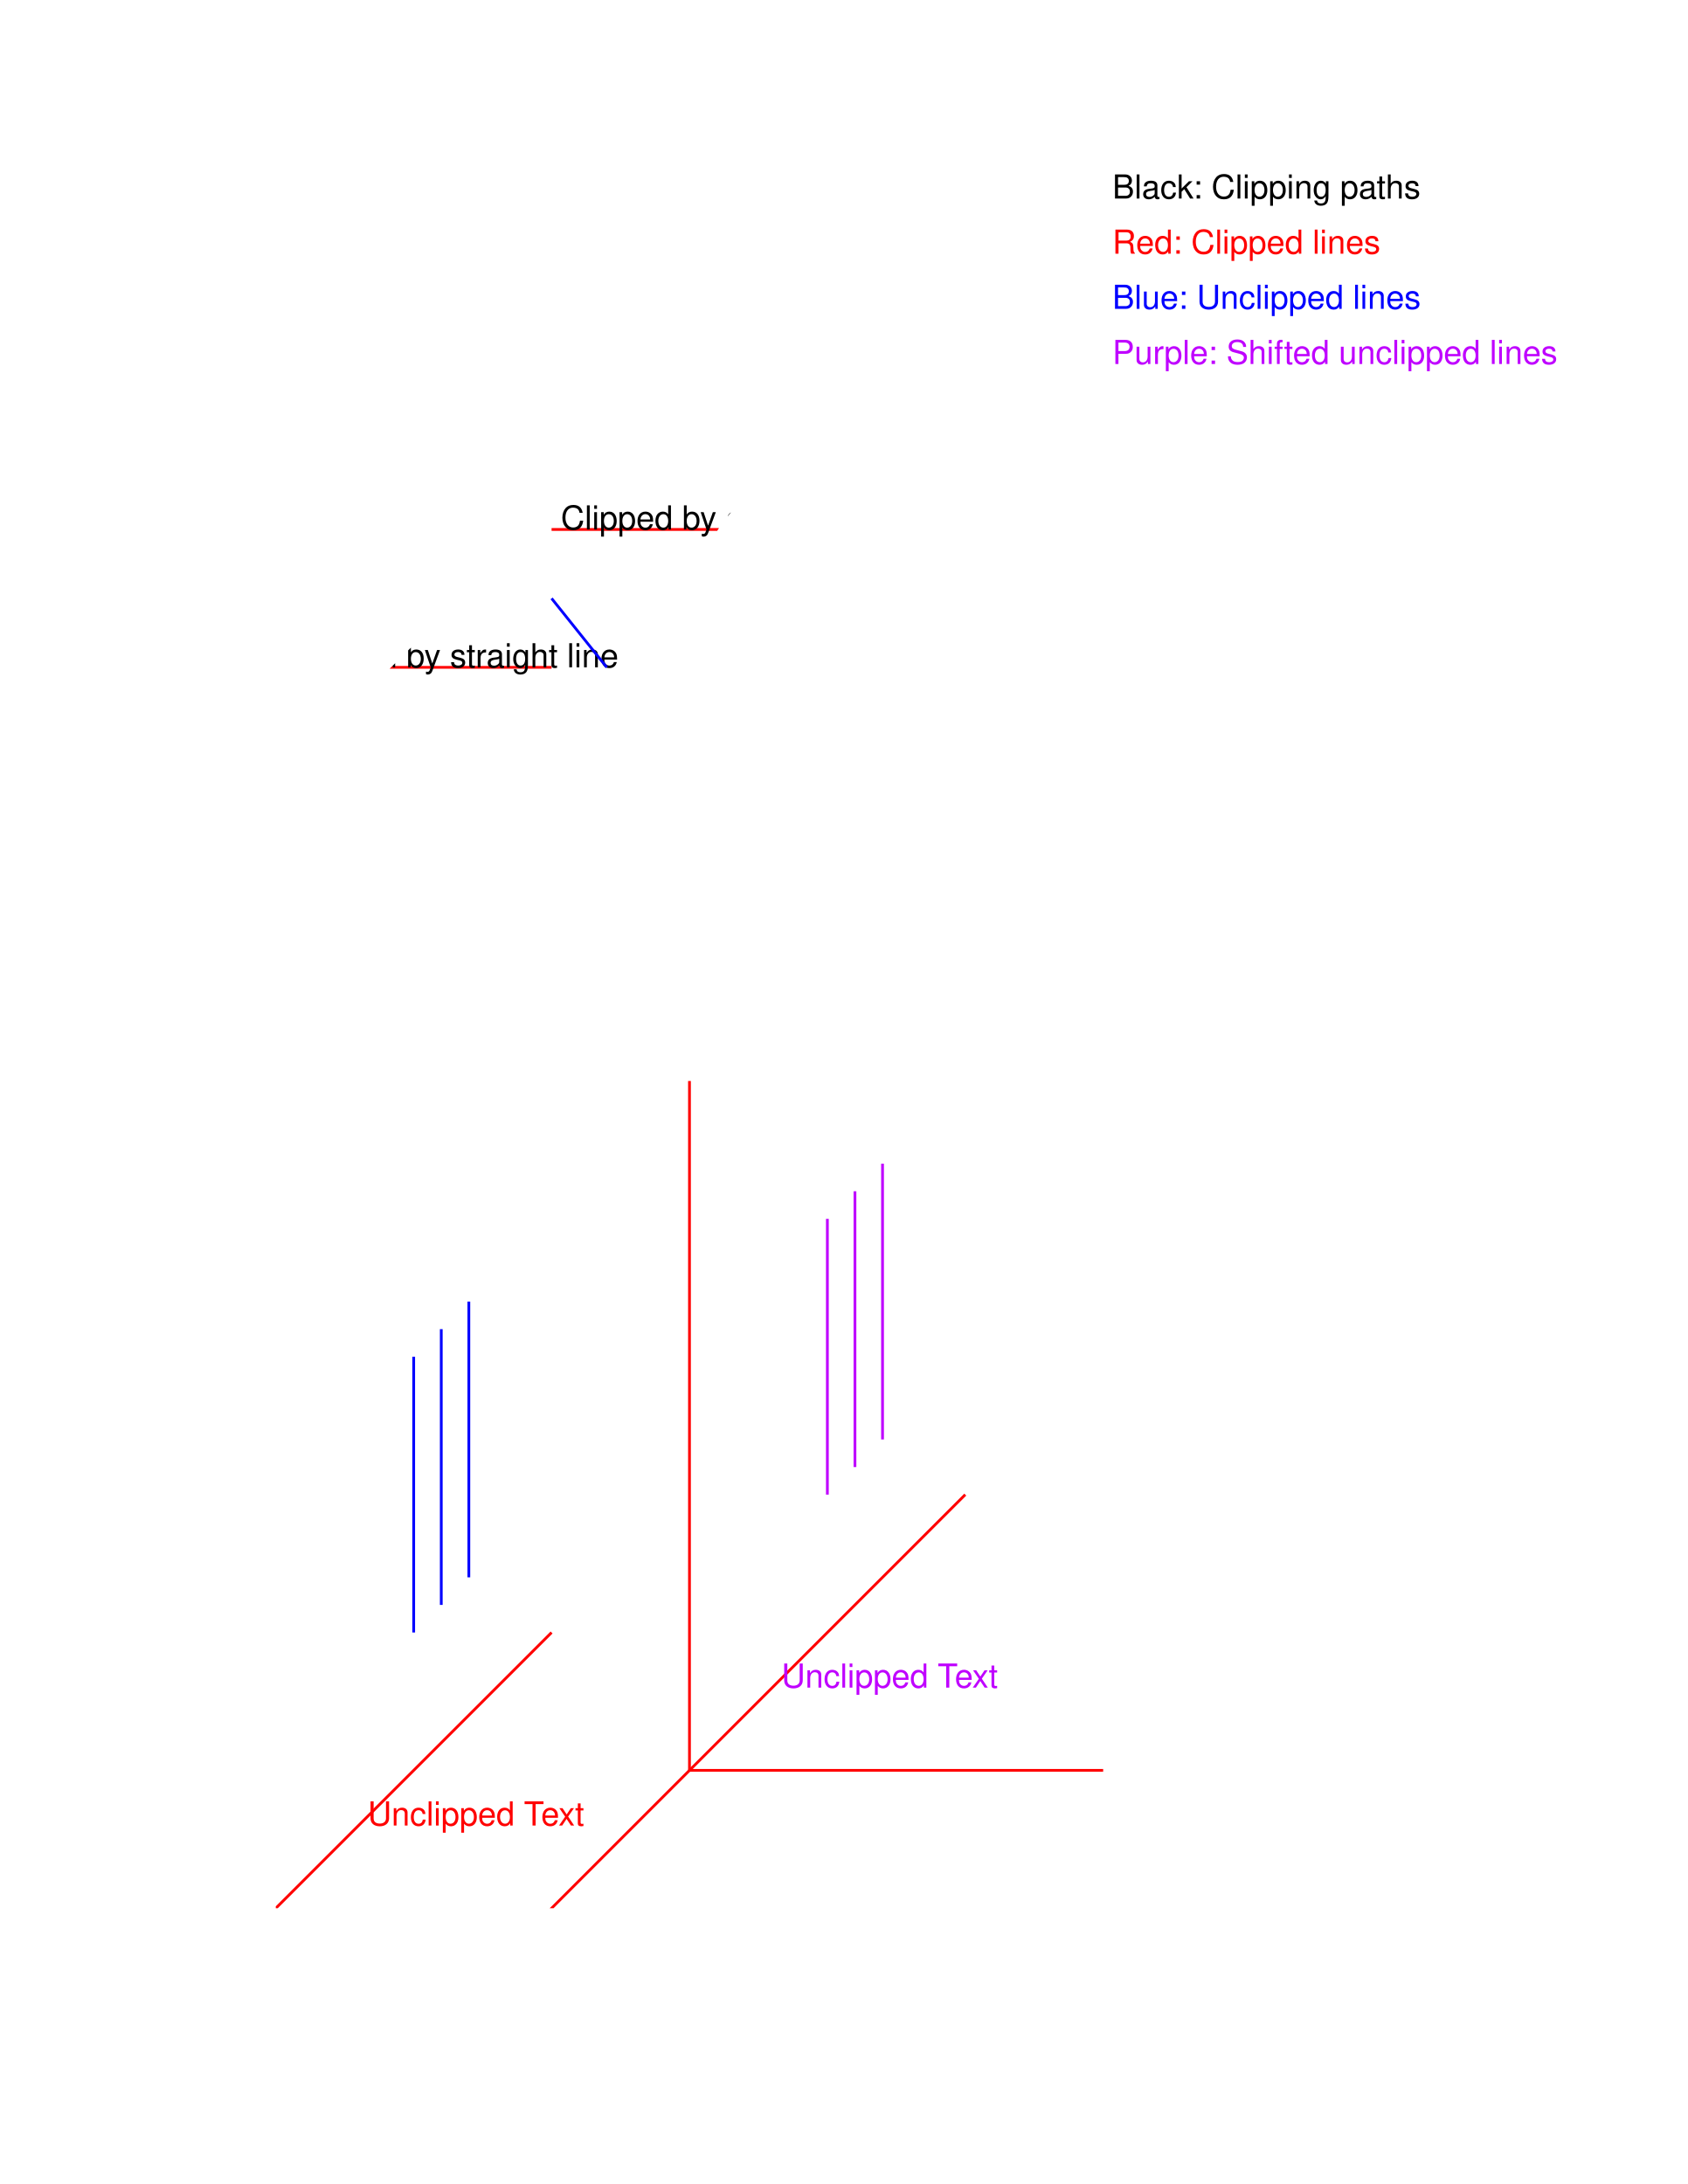
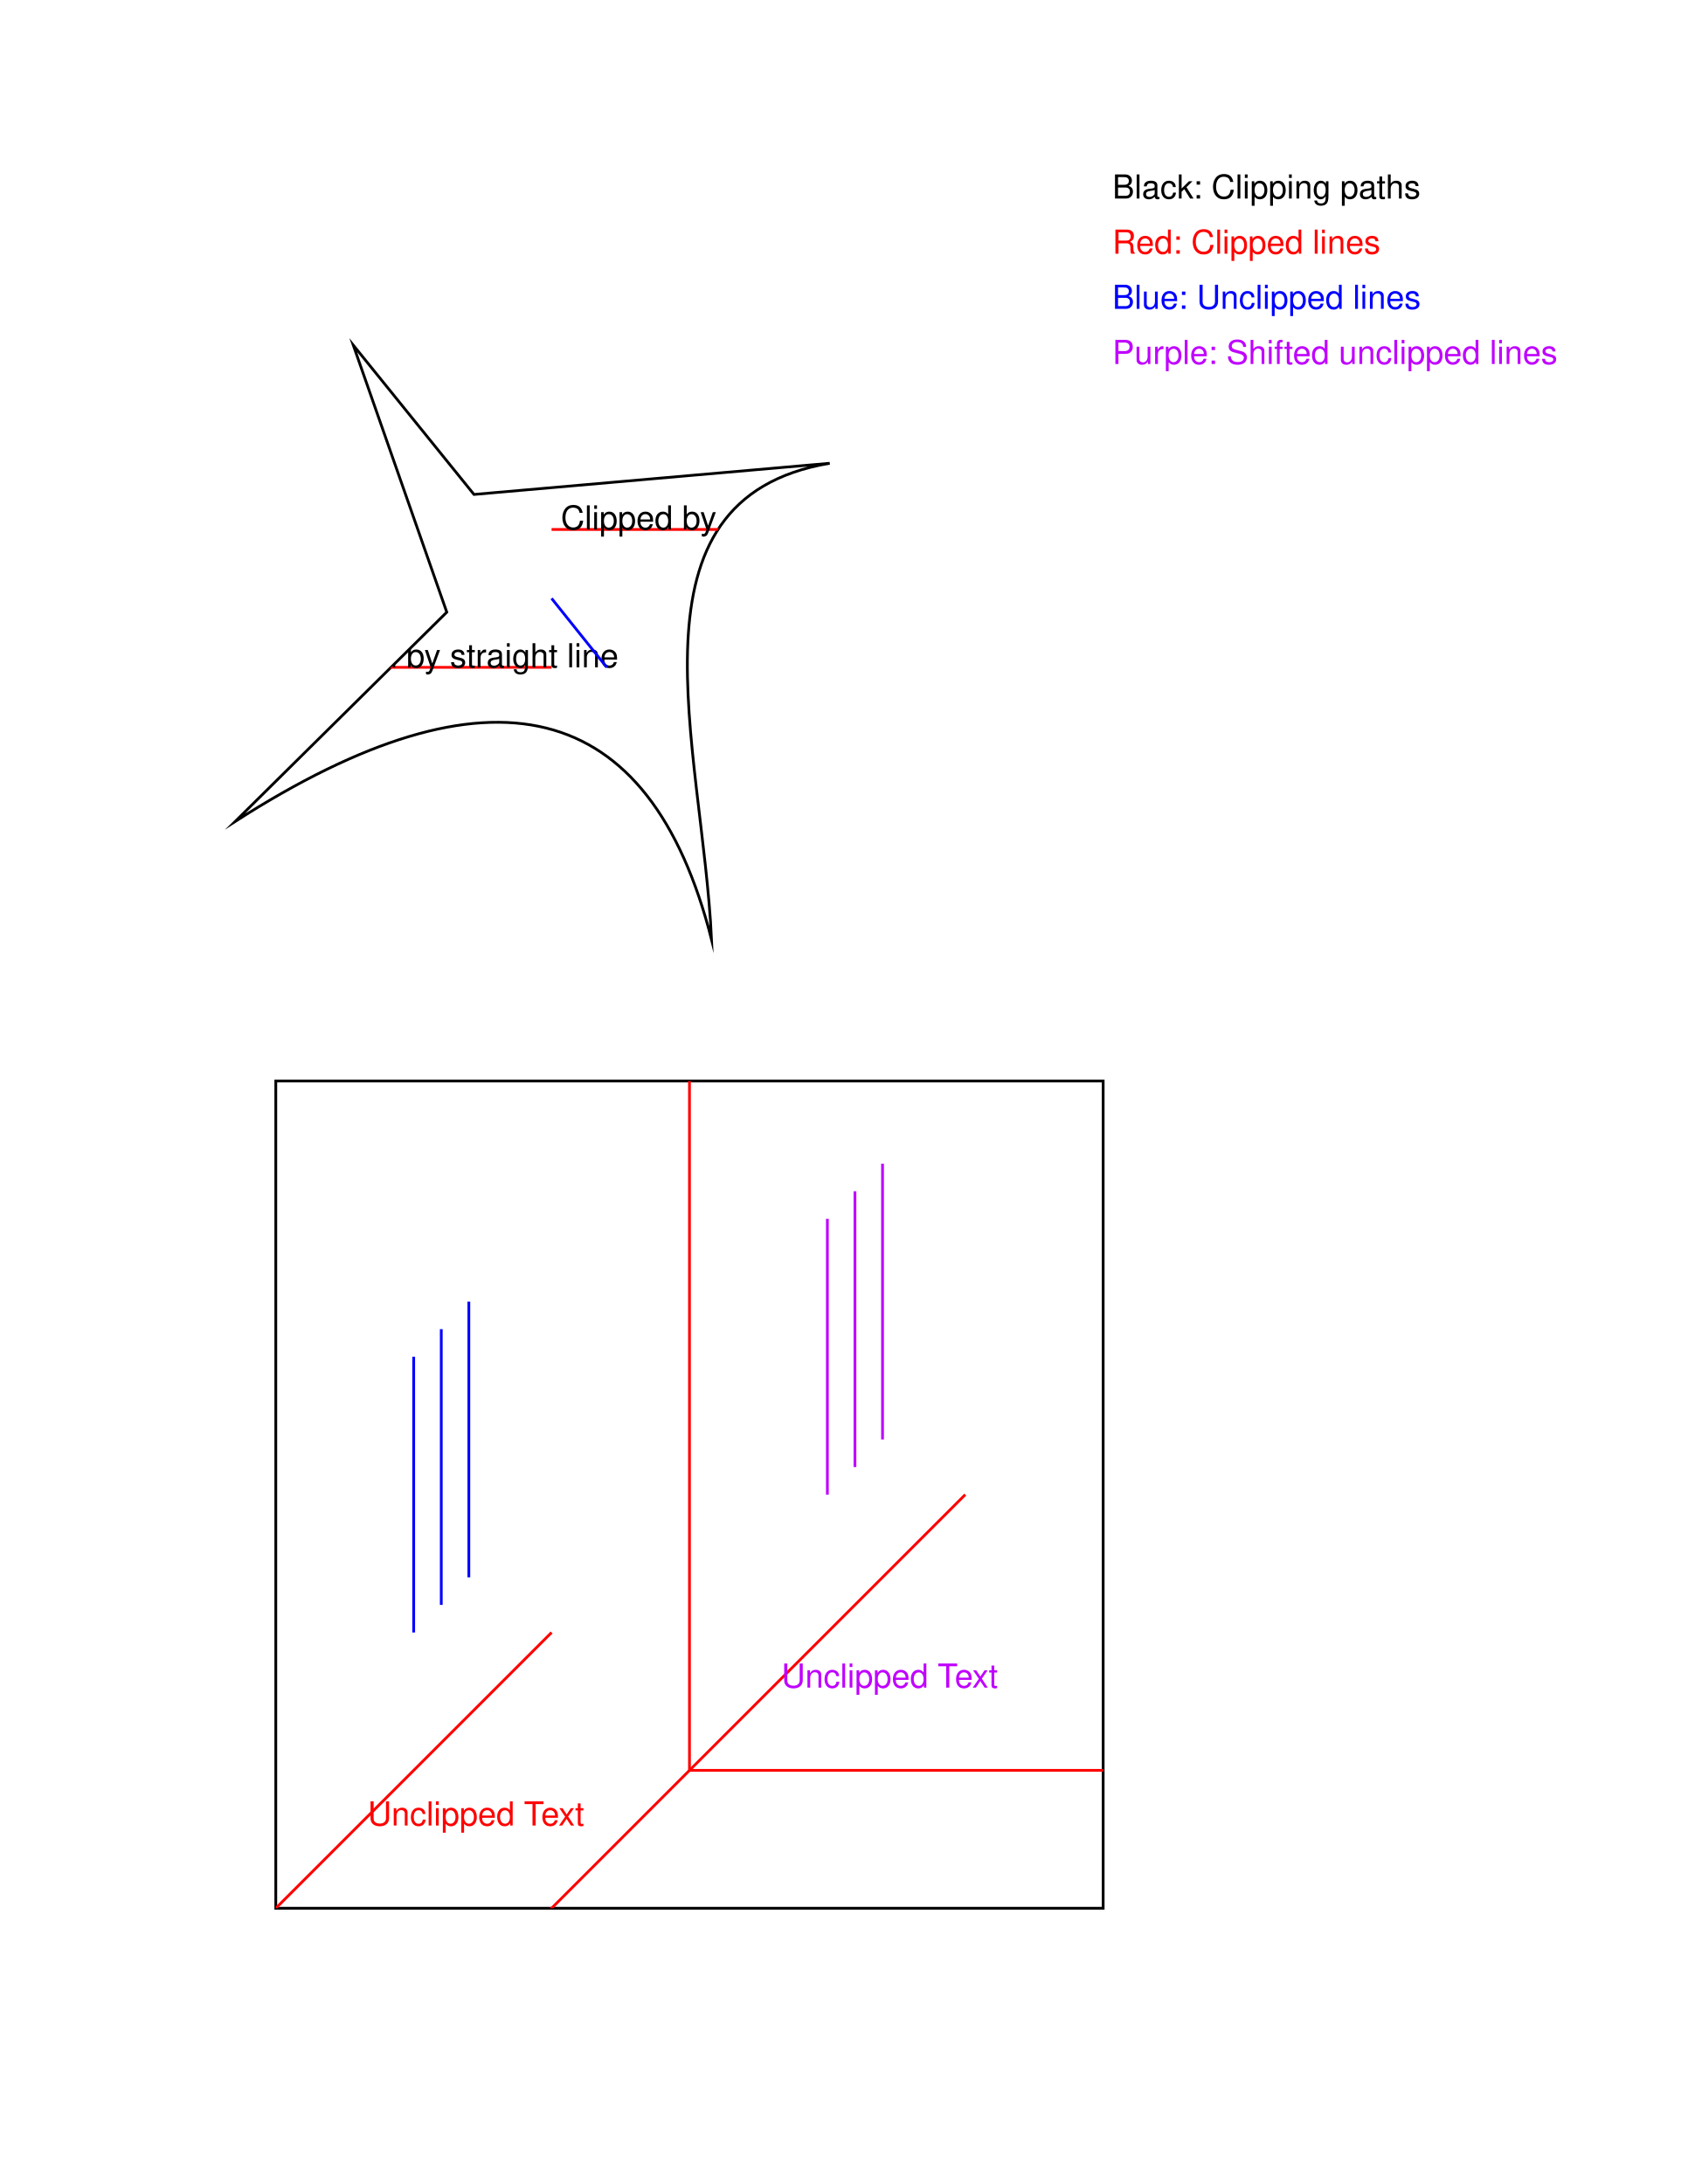
<svg xmlns="http://www.w3.org/2000/svg" version="2.0" id="svg1" width="816" height="1056" viewBox="0 0 816 1056" standalone="no">
  <defs id="defs1">
    <view id="view1" viewBox="0 0 816 1056" />
    <clipPath clipPathUnits="userSpaceOnUse" id="clipPath3">
      <path d="M 100,100 H 400 V 400 H 100 Z" id="path3" />
    </clipPath>
    <clipPath clipPathUnits="userSpaceOnUse" id="clipPath8">
      <path d="M -50,50 H 250 V 350 H -50 Z" id="path8" />
    </clipPath>
    <clipPath clipPathUnits="userSpaceOnUse" id="clipPath15">
      <path d="m 300.852,324 -128.989,-11.305 -43.769,54.145 33.906,-96.84 L 85.254,194.086 C 177.996,253.582 235.582,239.305 258.008,151.246 c -3.305,70.168 -33.891,159.852 42.844,172.754 z m 0,0 z" id="path15" />
    </clipPath>
    <clipPath clipPathUnits="userSpaceOnUse" id="clipPath16">
      <path d="M 100.852,-24 -28.137,-12.695 -71.906,-66.84 -38,30 -114.746,105.914 C -22.004,46.418 35.582,60.695 58.008,148.754 54.703,78.586 24.117,-11.098 100.852,-24 Z m 0,0 z" id="path16" />
    </clipPath>
    <clipPath clipPathUnits="userSpaceOnUse" id="clipPath18">
      <path d="m 300.852,324 -128.989,-11.305 -43.769,54.145 33.906,-96.84 L 85.254,194.086 C 177.996,253.582 235.582,239.305 258.008,151.246 c -3.305,70.168 -33.891,159.852 42.844,172.754 z m 0,0 z" id="path18" />
    </clipPath>
    <clipPath clipPathUnits="userSpaceOnUse" id="clipPath19">
      <path d="m 200.852,-74 -128.989,11.305 -43.769,-54.145 33.906,96.84 -76.746,75.914 C 77.996,-3.582 135.582,10.695 158.008,98.754 c -3.305,-70.168 -33.891,-159.852 42.844,-172.754 z m 0,0 z" id="path19" />
    </clipPath>
  </defs>
  <g id="g1">
-     <path id="path1" d="M 100,100 H 400 V 400 H 100 Z" style="fill:none;stroke-width:1;stroke-linecap:butt;stroke-linejoin:miter;stroke-miterlimit:10;stroke-dasharray:none;stroke-opacity:1" transform="matrix(1.333333,0,0,-1.333333,0,1056)" />
+     <path id="path1" d="M 100,100 H 400 V 400 H 100 Z" style="fill:none;stroke:#000000;stroke-width:1;stroke-linecap:butt;stroke-linejoin:miter;stroke-miterlimit:10;stroke-dasharray:none;stroke-opacity:1" transform="matrix(1.333333,0,0,-1.333333,0,1056)" />
    <path id="path2" d="M 0,0 200,200 Z" style="fill:none;stroke:#ff0000;stroke-width:1;stroke-linecap:butt;stroke-linejoin:miter;stroke-miterlimit:10;stroke-dasharray:none;stroke-opacity:1" transform="matrix(1.333333,0,0,-1.333333,0,1056)" clip-path="url(#clipPath3)" />
    <path id="path4" d="M 150,200 V 300 Z" style="fill:none;stroke:#0000ff;stroke-width:1;stroke-linecap:butt;stroke-linejoin:miter;stroke-miterlimit:10;stroke-dasharray:none;stroke-opacity:1" transform="matrix(1.333333,0,0,-1.333333,0,1056)" />
    <path id="path5" d="M 150,200 V 300 Z" style="fill:none;stroke:#0000ff;stroke-width:1;stroke-linecap:butt;stroke-linejoin:miter;stroke-miterlimit:10;stroke-dasharray:none;stroke-opacity:1" transform="matrix(1.333333,0,0,-1.333333,13.33333,1042.667)" />
    <path id="path6" d="M 150,200 V 300 Z" style="fill:none;stroke:#0000ff;stroke-width:1;stroke-linecap:butt;stroke-linejoin:miter;stroke-miterlimit:10;stroke-dasharray:none;stroke-opacity:1" transform="matrix(1.333333,0,0,-1.333333,26.66667,1029.333)" />
    <text id="text6" xml:space="preserve" transform="matrix(1.333333,0,0,1.333333,173.3333,882.6667)">
      <tspan id="tspan6" style="font-variant:normal;font-weight:normal;font-size:12px;font-family:Helvetica;writing-mode:lr-tb;fill:#ff0000;fill-opacity:1;fill-rule:nonzero;stroke:none" x="0" y="0"> Unclipped Text </tspan>
    </text>
    <path id="path7" d="M 100,100 H 400 V 400 H 100 Z" style="fill:none;stroke:#ff0000;stroke-width:1;stroke-linecap:butt;stroke-linejoin:miter;stroke-miterlimit:10;stroke-dasharray:none;stroke-opacity:1" transform="matrix(1.333333,0,0,-1.333333,200,989.3333)" clip-path="url(#clipPath8)" />
    <path id="path9" d="M 0,0 200,200 Z" style="fill:none;stroke:#ff0000;stroke-width:1;stroke-linecap:butt;stroke-linejoin:miter;stroke-miterlimit:10;stroke-dasharray:none;stroke-opacity:1" transform="matrix(1.333333,0,0,-1.333333,200,989.3333)" clip-path="url(#clipPath8)" />
    <path id="path10" d="M 150,200 V 300 Z" style="fill:none;stroke:#bf00ff;stroke-width:1;stroke-linecap:butt;stroke-linejoin:miter;stroke-miterlimit:10;stroke-dasharray:none;stroke-opacity:1" transform="matrix(1.333333,0,0,-1.333333,200,989.3333)" />
    <path id="path11" d="M 150,200 V 300 Z" style="fill:none;stroke:#bf00ff;stroke-width:1;stroke-linecap:butt;stroke-linejoin:miter;stroke-miterlimit:10;stroke-dasharray:none;stroke-opacity:1" transform="matrix(1.333333,0,0,-1.333333,213.3333,976)" />
    <path id="path12" d="M 150,200 V 300 Z" style="fill:none;stroke:#bf00ff;stroke-width:1;stroke-linecap:butt;stroke-linejoin:miter;stroke-miterlimit:10;stroke-dasharray:none;stroke-opacity:1" transform="matrix(1.333333,0,0,-1.333333,226.6667,962.6667)" />
    <text id="text12" xml:space="preserve" transform="matrix(1.333333,0,0,1.333333,373.3333,816)">
      <tspan id="tspan12" style="font-variant:normal;font-weight:normal;font-size:12px;font-family:Helvetica;writing-mode:lr-tb;fill:#bf00ff;fill-opacity:1;fill-rule:nonzero;stroke:none" x="0" y="0"> Unclipped Text </tspan>
    </text>
-     <path id="path13" d="M 300.852,324 171.863,312.695 128.094,366.84 162,270 85.254,194.086 c 92.742,59.496 150.328,45.219 172.754,-42.84 -3.305,70.168 -33.891,159.852 42.844,172.754 z m 0,0 z" style="fill:none;stroke-width:1;stroke-linecap:butt;stroke-linejoin:miter;stroke-miterlimit:10;stroke-dasharray:none;stroke-opacity:1" transform="matrix(1.333333,0,0,-1.333333,0,656)" />
+     <path id="path13" d="M 300.852,324 171.863,312.695 128.094,366.84 162,270 85.254,194.086 c 92.742,59.496 150.328,45.219 172.754,-42.84 -3.305,70.168 -33.891,159.852 42.844,172.754 z m 0,0 z" style="fill:none;stroke:#000000;stroke-width:1;stroke-linecap:butt;stroke-linejoin:miter;stroke-miterlimit:10;stroke-dasharray:none;stroke-opacity:1" transform="matrix(1.333333,0,0,-1.333333,0,656)" />
    <path id="path14" d="M 275,300 H 200 Z" style="fill:none;stroke:#ff0000;stroke-width:1;stroke-linecap:butt;stroke-linejoin:miter;stroke-miterlimit:10;stroke-dasharray:none;stroke-opacity:1" transform="matrix(1.333333,0,0,-1.333333,0,656)" clip-path="url(#clipPath15)" />
    <text id="text15" xml:space="preserve" transform="matrix(1.333333,0,0,1.333333,266.6667,256)" clip-path="url(#clipPath16)">
-       <tspan id="tspan15" style="font-variant:normal;font-weight:normal;font-size:12px;font-family:Helvetica;writing-mode:lr-tb;fill-opacity:1;fill-rule:nonzero;stroke:none" x="0" y="0"> Clipped by curve </tspan>
+       <tspan id="tspan15" style="font-variant:normal;font-weight:normal;font-size:12px;font-family:Helvetica;writing-mode:lr-tb;fill:#000000;fill-opacity:1;fill-rule:nonzero;stroke:none" x="0" y="0"> Clipped by curve </tspan>
    </text>
    <path id="path17" d="M 200,250 H 100 Z" style="fill:none;stroke:#ff0000;stroke-width:1;stroke-linecap:butt;stroke-linejoin:miter;stroke-miterlimit:10;stroke-dasharray:none;stroke-opacity:1" transform="matrix(1.333333,0,0,-1.333333,0,656)" clip-path="url(#clipPath18)" />
    <text id="text18" xml:space="preserve" transform="matrix(1.333333,0,0,1.333333,133.3333,322.6667)" clip-path="url(#clipPath19)">
-       <tspan id="tspan18" style="font-variant:normal;font-weight:normal;font-size:12px;font-family:Helvetica;writing-mode:lr-tb;fill-opacity:1;fill-rule:nonzero;stroke:none" x="0" y="0"> Clipped by straight line </tspan>
+       <tspan id="tspan18" style="font-variant:normal;font-weight:normal;font-size:12px;font-family:Helvetica;writing-mode:lr-tb;fill:#000000;fill-opacity:1;fill-rule:nonzero;stroke:none" x="0" y="0"> Clipped by straight line </tspan>
    </text>
    <path id="path20" d="m 220,250 -20,25 z" style="fill:none;stroke:#0000ff;stroke-width:1;stroke-linecap:butt;stroke-linejoin:miter;stroke-miterlimit:10;stroke-dasharray:none;stroke-opacity:1" transform="matrix(1.333333,0,0,-1.333333,0,656)" />
    <text id="text20" xml:space="preserve" transform="matrix(1.333333,0,0,1.333333,533.3333,96)">
-       <tspan id="tspan20" style="font-variant:normal;font-weight:normal;font-size:12px;font-family:Helvetica;writing-mode:lr-tb;fill-opacity:1;fill-rule:nonzero;stroke:none" x="0" y="0"> Black: Clipping paths </tspan>
+       <tspan id="tspan20" style="font-variant:normal;font-weight:normal;font-size:12px;font-family:Helvetica;writing-mode:lr-tb;fill:#000000;fill-opacity:1;fill-rule:nonzero;stroke:none" x="0" y="0"> Black: Clipping paths </tspan>
    </text>
    <text id="text21" xml:space="preserve" transform="matrix(1.333333,0,0,1.333333,533.3333,122.6667)">
      <tspan id="tspan21" style="font-variant:normal;font-weight:normal;font-size:12px;font-family:Helvetica;writing-mode:lr-tb;fill:#ff0000;fill-opacity:1;fill-rule:nonzero;stroke:none" x="0" y="0"> Red: Clipped lines </tspan>
    </text>
    <text id="text22" xml:space="preserve" transform="matrix(1.333333,0,0,1.333333,533.3333,149.3333)">
      <tspan id="tspan22" style="font-variant:normal;font-weight:normal;font-size:12px;font-family:Helvetica;writing-mode:lr-tb;fill:#0000ff;fill-opacity:1;fill-rule:nonzero;stroke:none" x="0" y="0"> Blue: Unclipped lines </tspan>
    </text>
    <text id="text23" xml:space="preserve" transform="matrix(1.333333,0,0,1.333333,533.3333,176)">
      <tspan id="tspan23" style="font-variant:normal;font-weight:normal;font-size:12px;font-family:Helvetica;writing-mode:lr-tb;fill:#bf00ff;fill-opacity:1;fill-rule:nonzero;stroke:none" x="0" y="0"> Purple: Shifted unclipped lines </tspan>
    </text>
  </g>
</svg>
